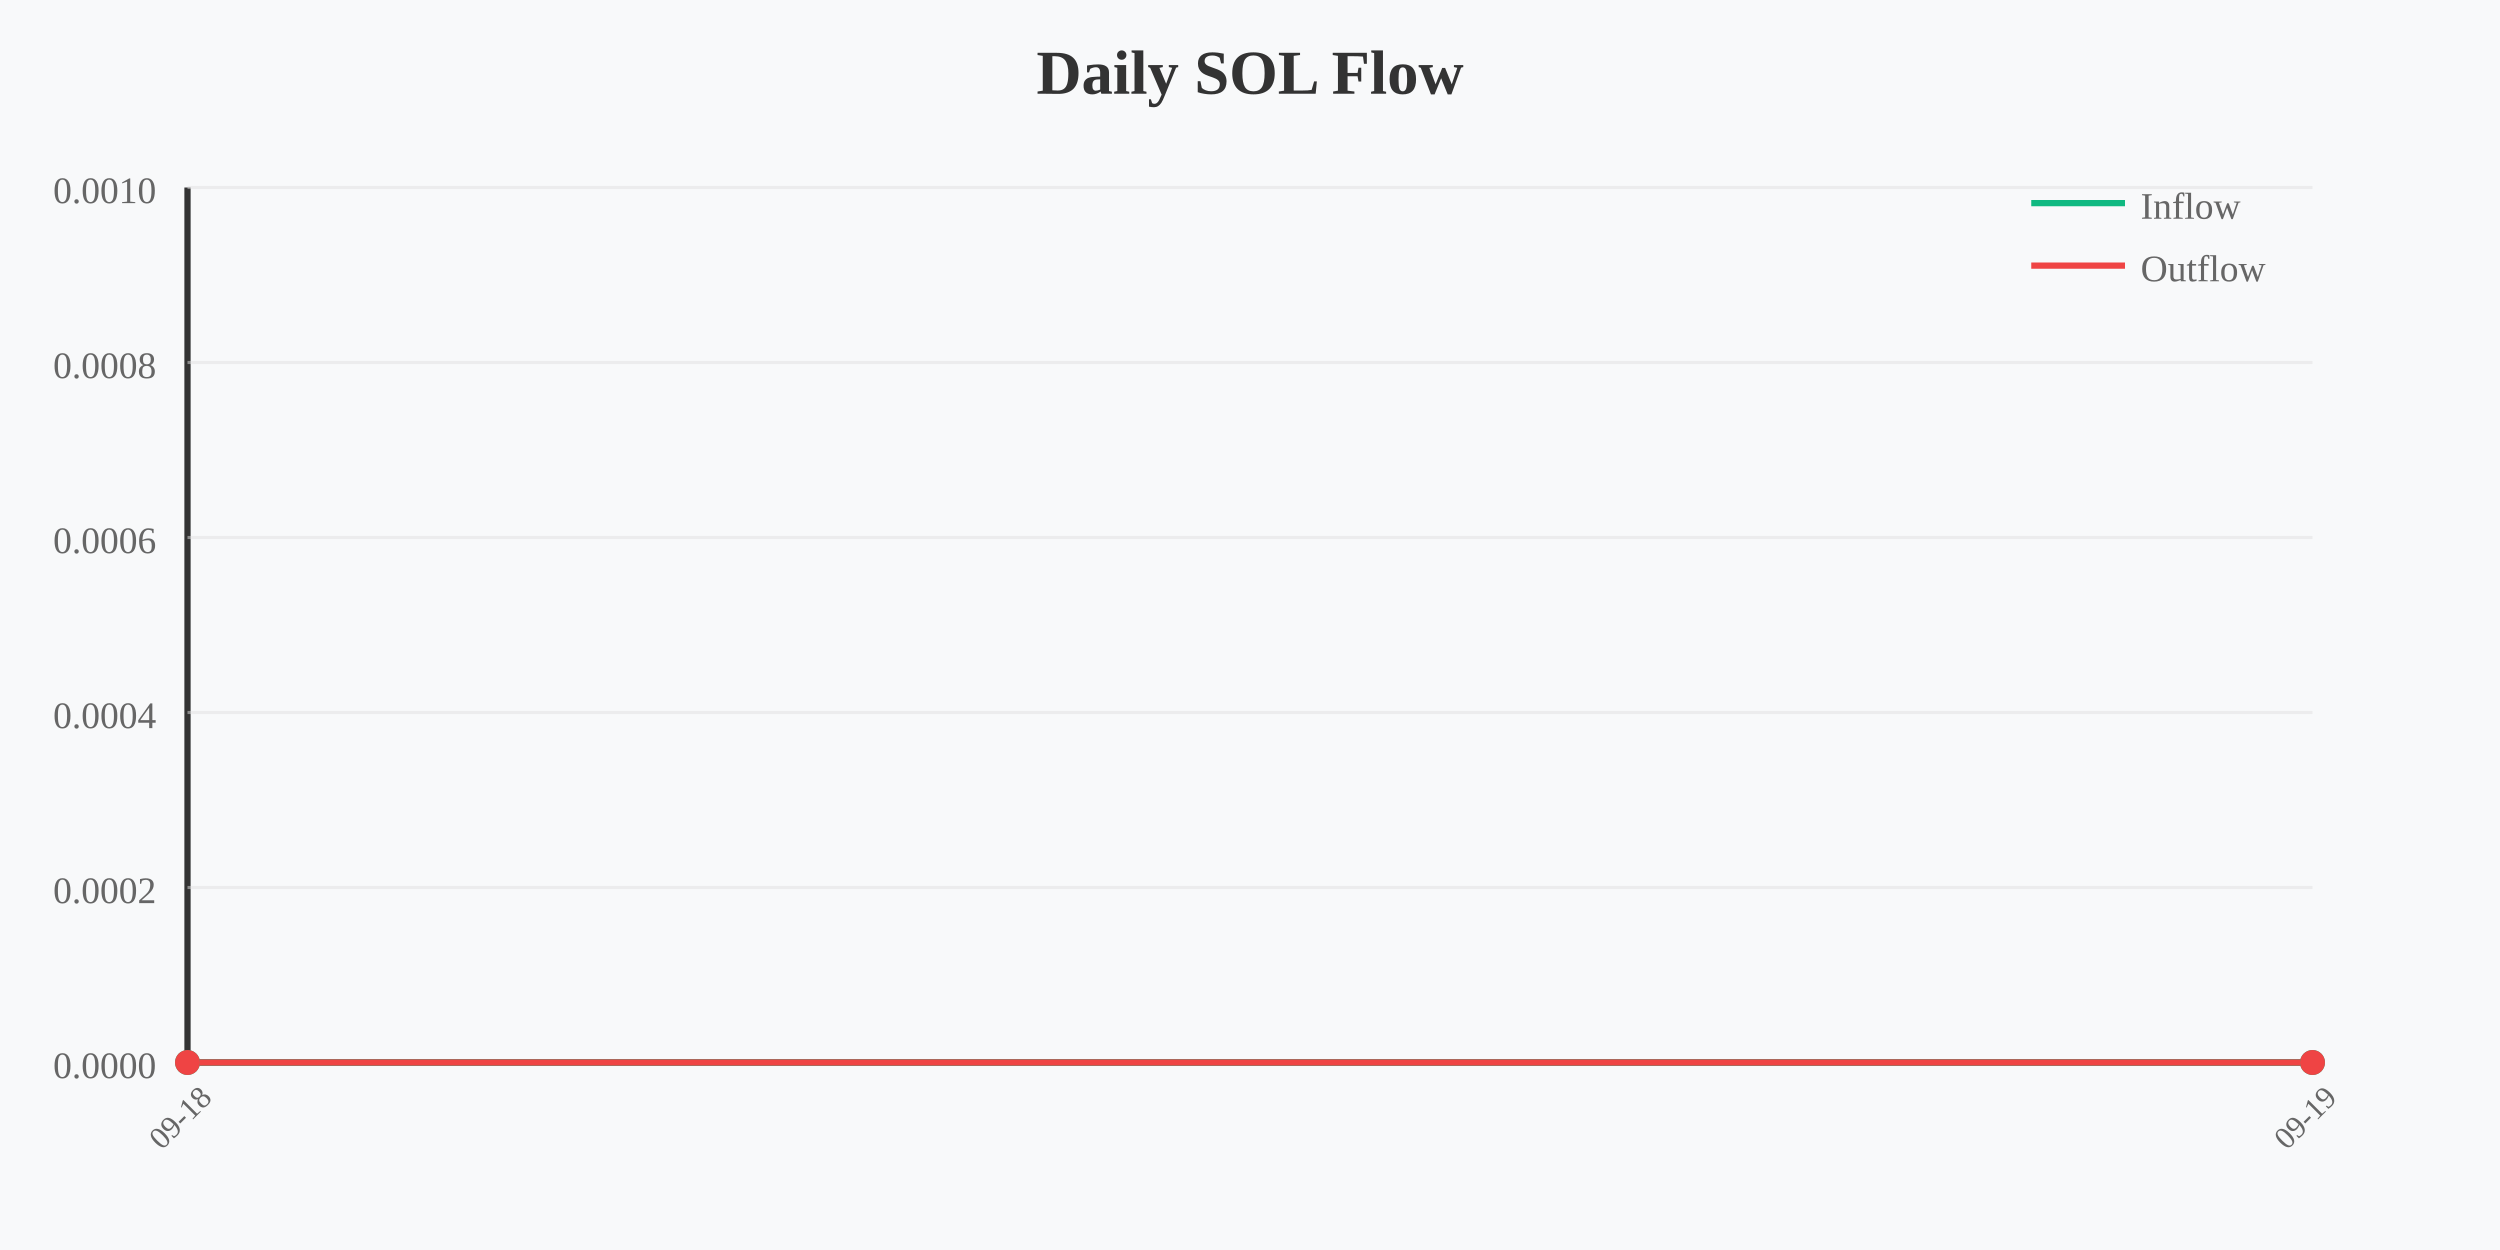
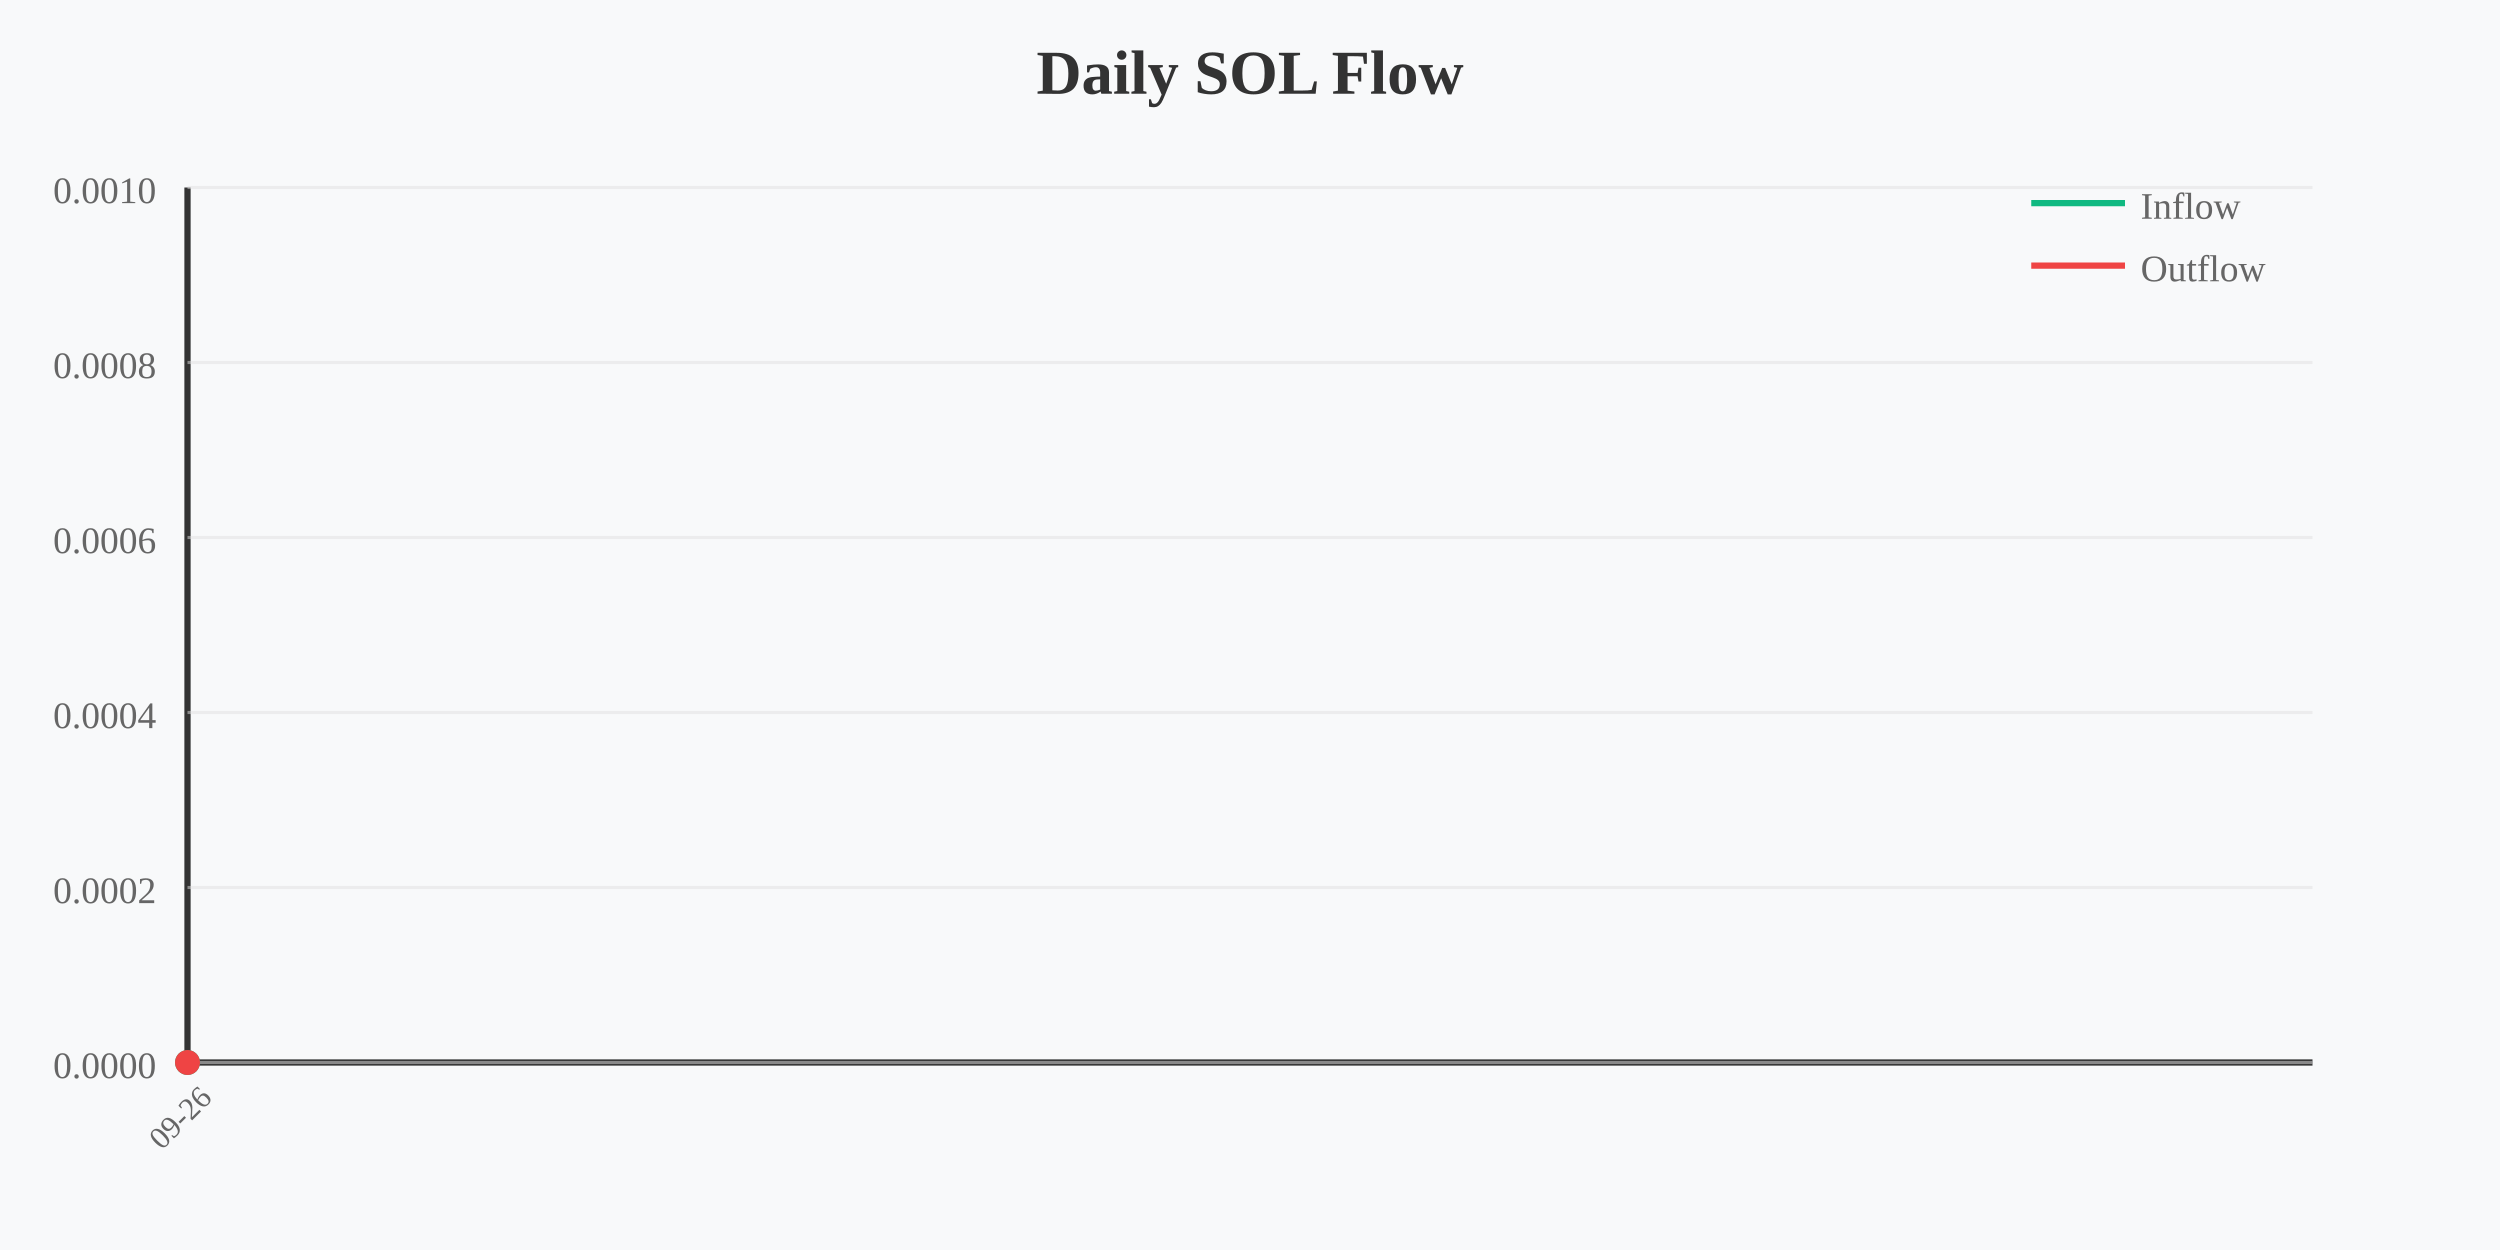
<svg xmlns="http://www.w3.org/2000/svg" width="800" height="400" viewBox="0 0 800 400">
  <rect width="800" height="400" fill="#f8f9fa" />
  <text x="400" y="30" text-anchor="middle" font-size="20" font-weight="bold" fill="#333">Daily SOL Flow</text>
  <line x1="60" y1="60" x2="60" y2="340" stroke="#333" stroke-width="2" />
  <line x1="60" y1="340" x2="740" y2="340" stroke="#333" stroke-width="2" />
  <text x="50" y="65" text-anchor="end" font-size="12" fill="#666">0.0010</text>
  <line x1="60" y1="60" x2="740" y2="60" stroke="#e0e0e0" stroke-width="1" opacity="0.5" />
  <text x="50" y="121" text-anchor="end" font-size="12" fill="#666">0.0008</text>
  <line x1="60" y1="116" x2="740" y2="116" stroke="#e0e0e0" stroke-width="1" opacity="0.5" />
  <text x="50" y="177" text-anchor="end" font-size="12" fill="#666">0.0006</text>
  <line x1="60" y1="172" x2="740" y2="172" stroke="#e0e0e0" stroke-width="1" opacity="0.5" />
  <text x="50" y="233" text-anchor="end" font-size="12" fill="#666">0.0004</text>
  <line x1="60" y1="228" x2="740" y2="228" stroke="#e0e0e0" stroke-width="1" opacity="0.5" />
  <text x="50" y="289" text-anchor="end" font-size="12" fill="#666">0.0002</text>
  <line x1="60" y1="284" x2="740" y2="284" stroke="#e0e0e0" stroke-width="1" opacity="0.5" />
  <text x="50" y="345" text-anchor="end" font-size="12" fill="#666">0.0000</text>
  <line x1="60" y1="340" x2="740" y2="340" stroke="#e0e0e0" stroke-width="1" opacity="0.5" />
-   <polyline points="60,340 740,340" fill="none" stroke="#10b981" stroke-width="2" />
-   <polyline points="60,340 740,340" fill="none" stroke="#ef4444" stroke-width="2" />
+   <polyline points="60,340" fill="none" stroke="#10b981" stroke-width="2" />
+   <polyline points="60,340" fill="none" stroke="#ef4444" stroke-width="2" />
  <circle cx="60" cy="340" r="4" fill="#10b981" />
  <circle cx="60" cy="340" r="4" fill="#ef4444" />
-   <text x="60" y="360" text-anchor="middle" font-size="10" fill="#666" transform="rotate(-45 60 360)">09-18</text>
-   <circle cx="740" cy="340" r="4" fill="#10b981" />
-   <circle cx="740" cy="340" r="4" fill="#ef4444" />
-   <text x="740" y="360" text-anchor="middle" font-size="10" fill="#666" transform="rotate(-45 740 360)">09-19</text>
+   <text x="60" y="360" text-anchor="middle" font-size="10" fill="#666" transform="rotate(-45 60 360)">09-26</text>
  <line x1="650" y1="65" x2="680" y2="65" stroke="#10b981" stroke-width="2" />
  <text x="685" y="70" font-size="12" fill="#666">Inflow</text>
  <line x1="650" y1="85" x2="680" y2="85" stroke="#ef4444" stroke-width="2" />
  <text x="685" y="90" font-size="12" fill="#666">Outflow</text>
</svg>
